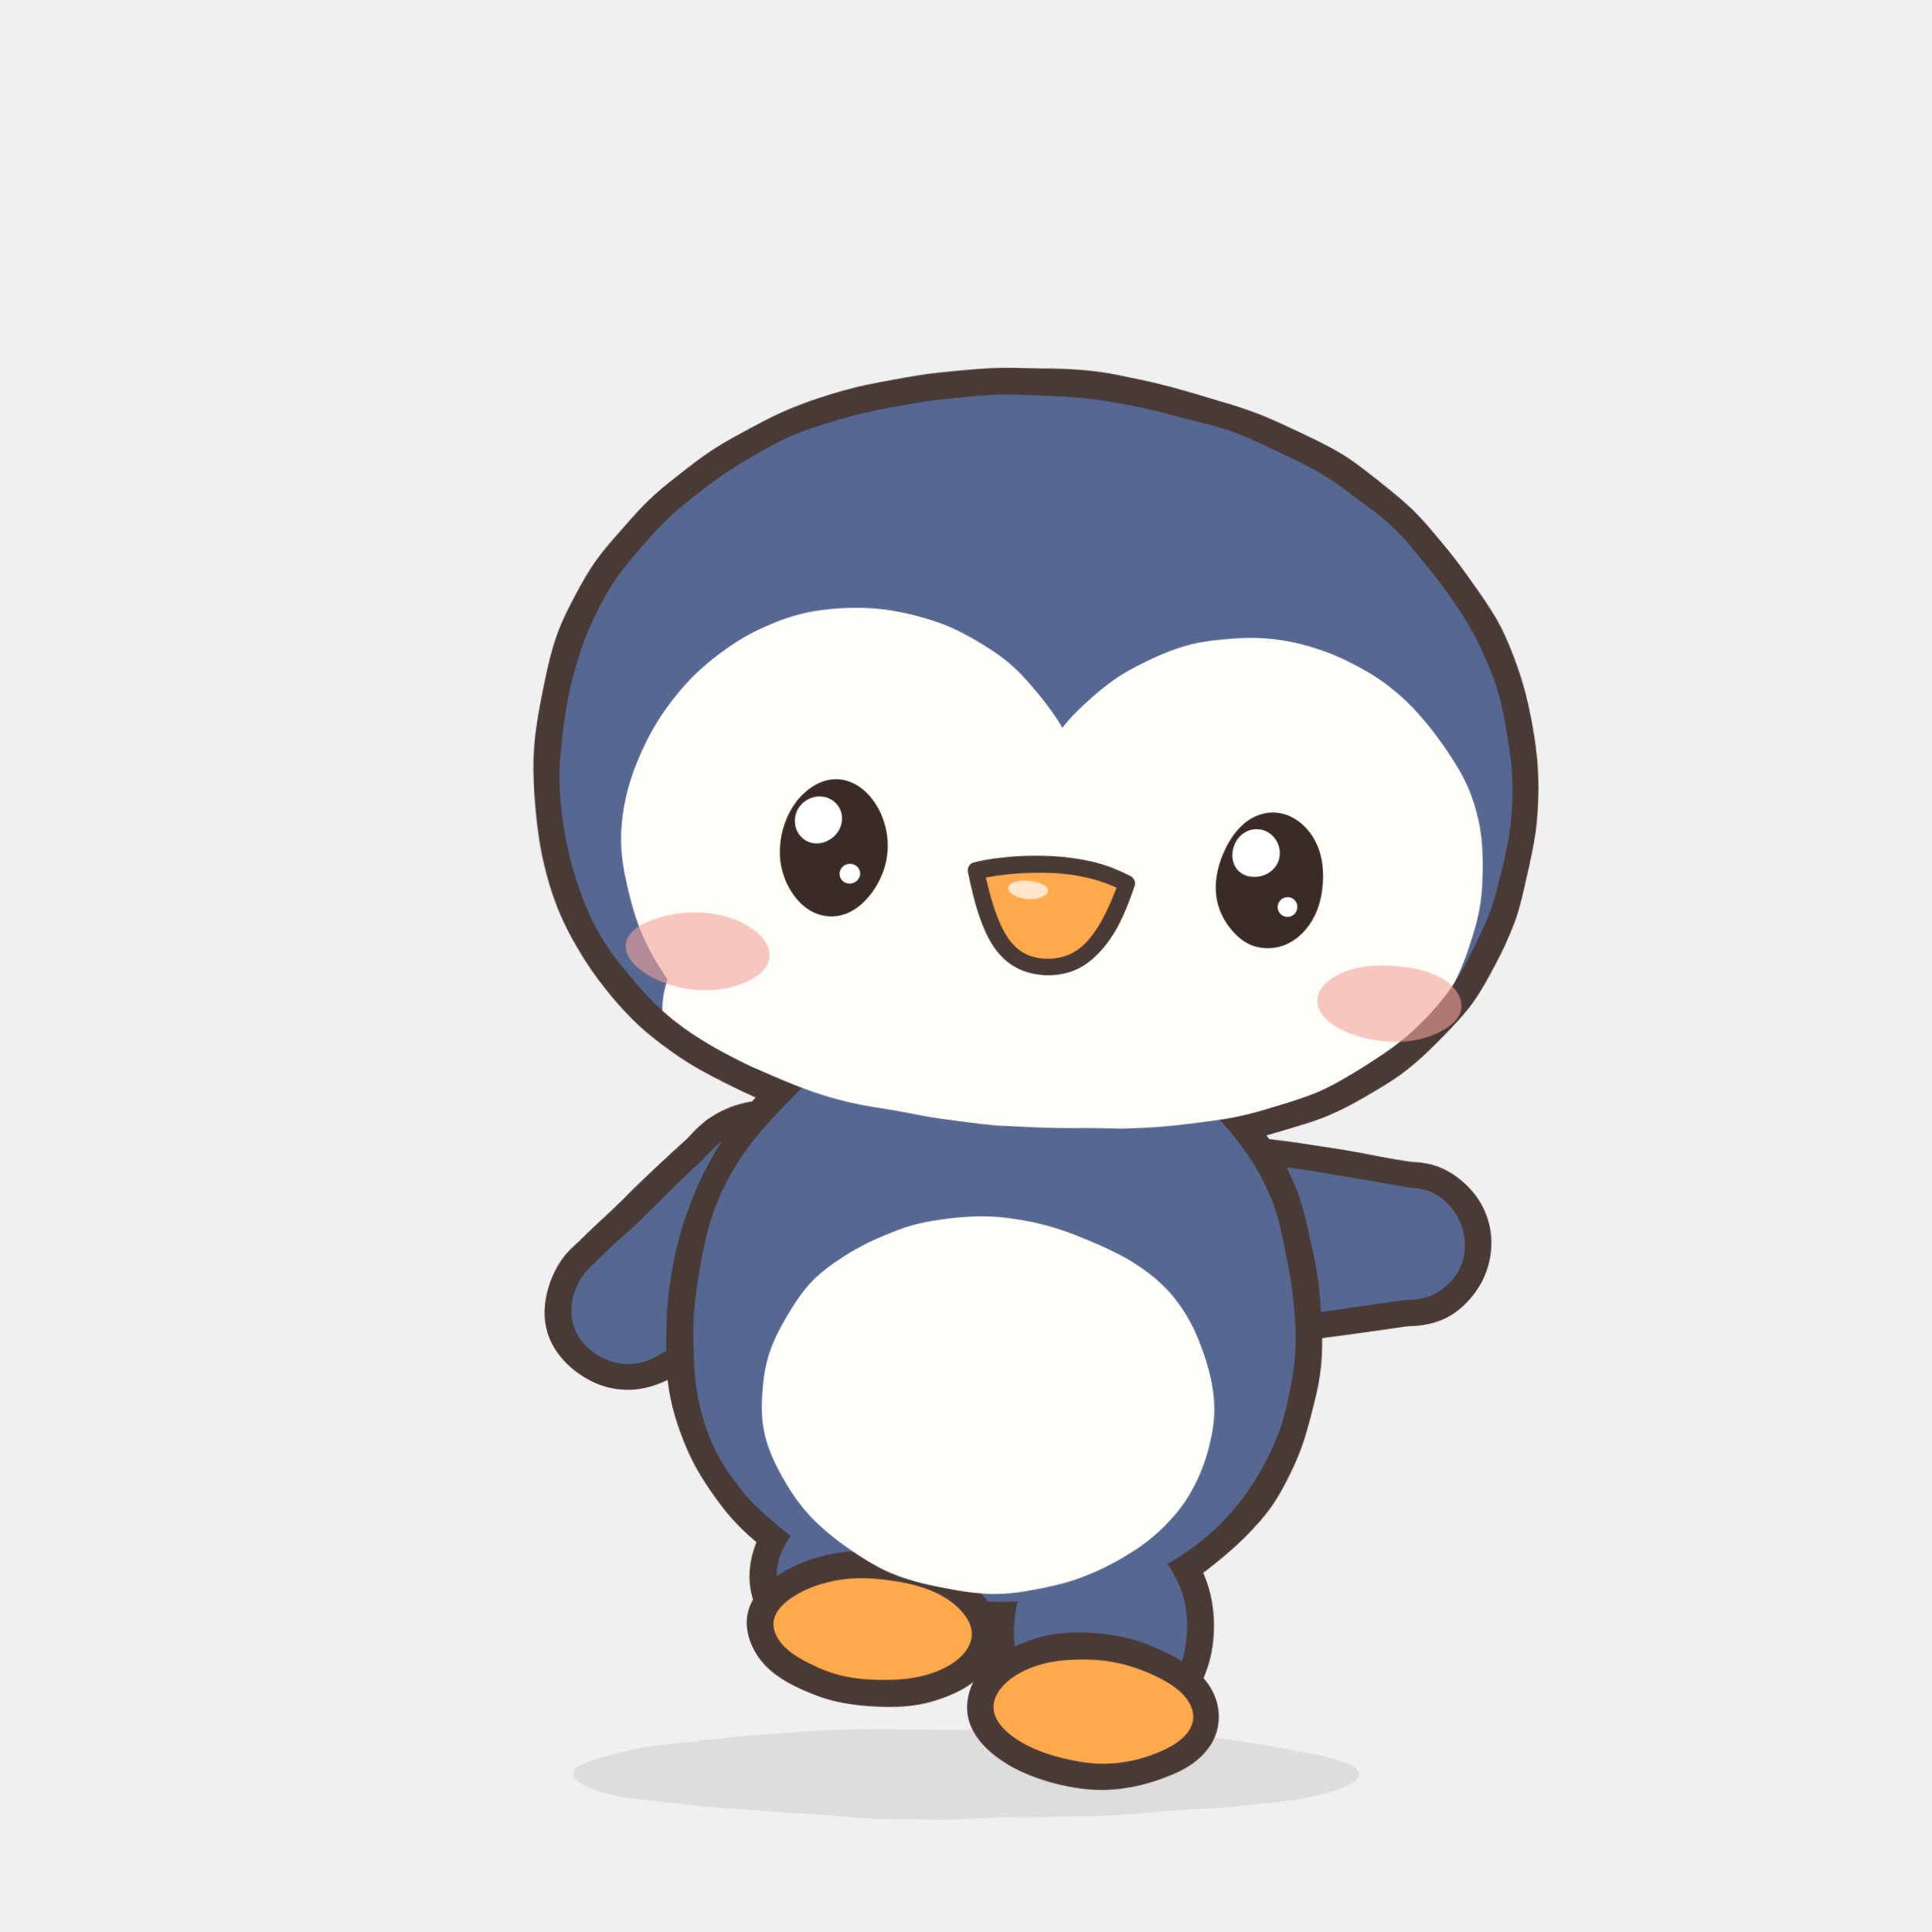
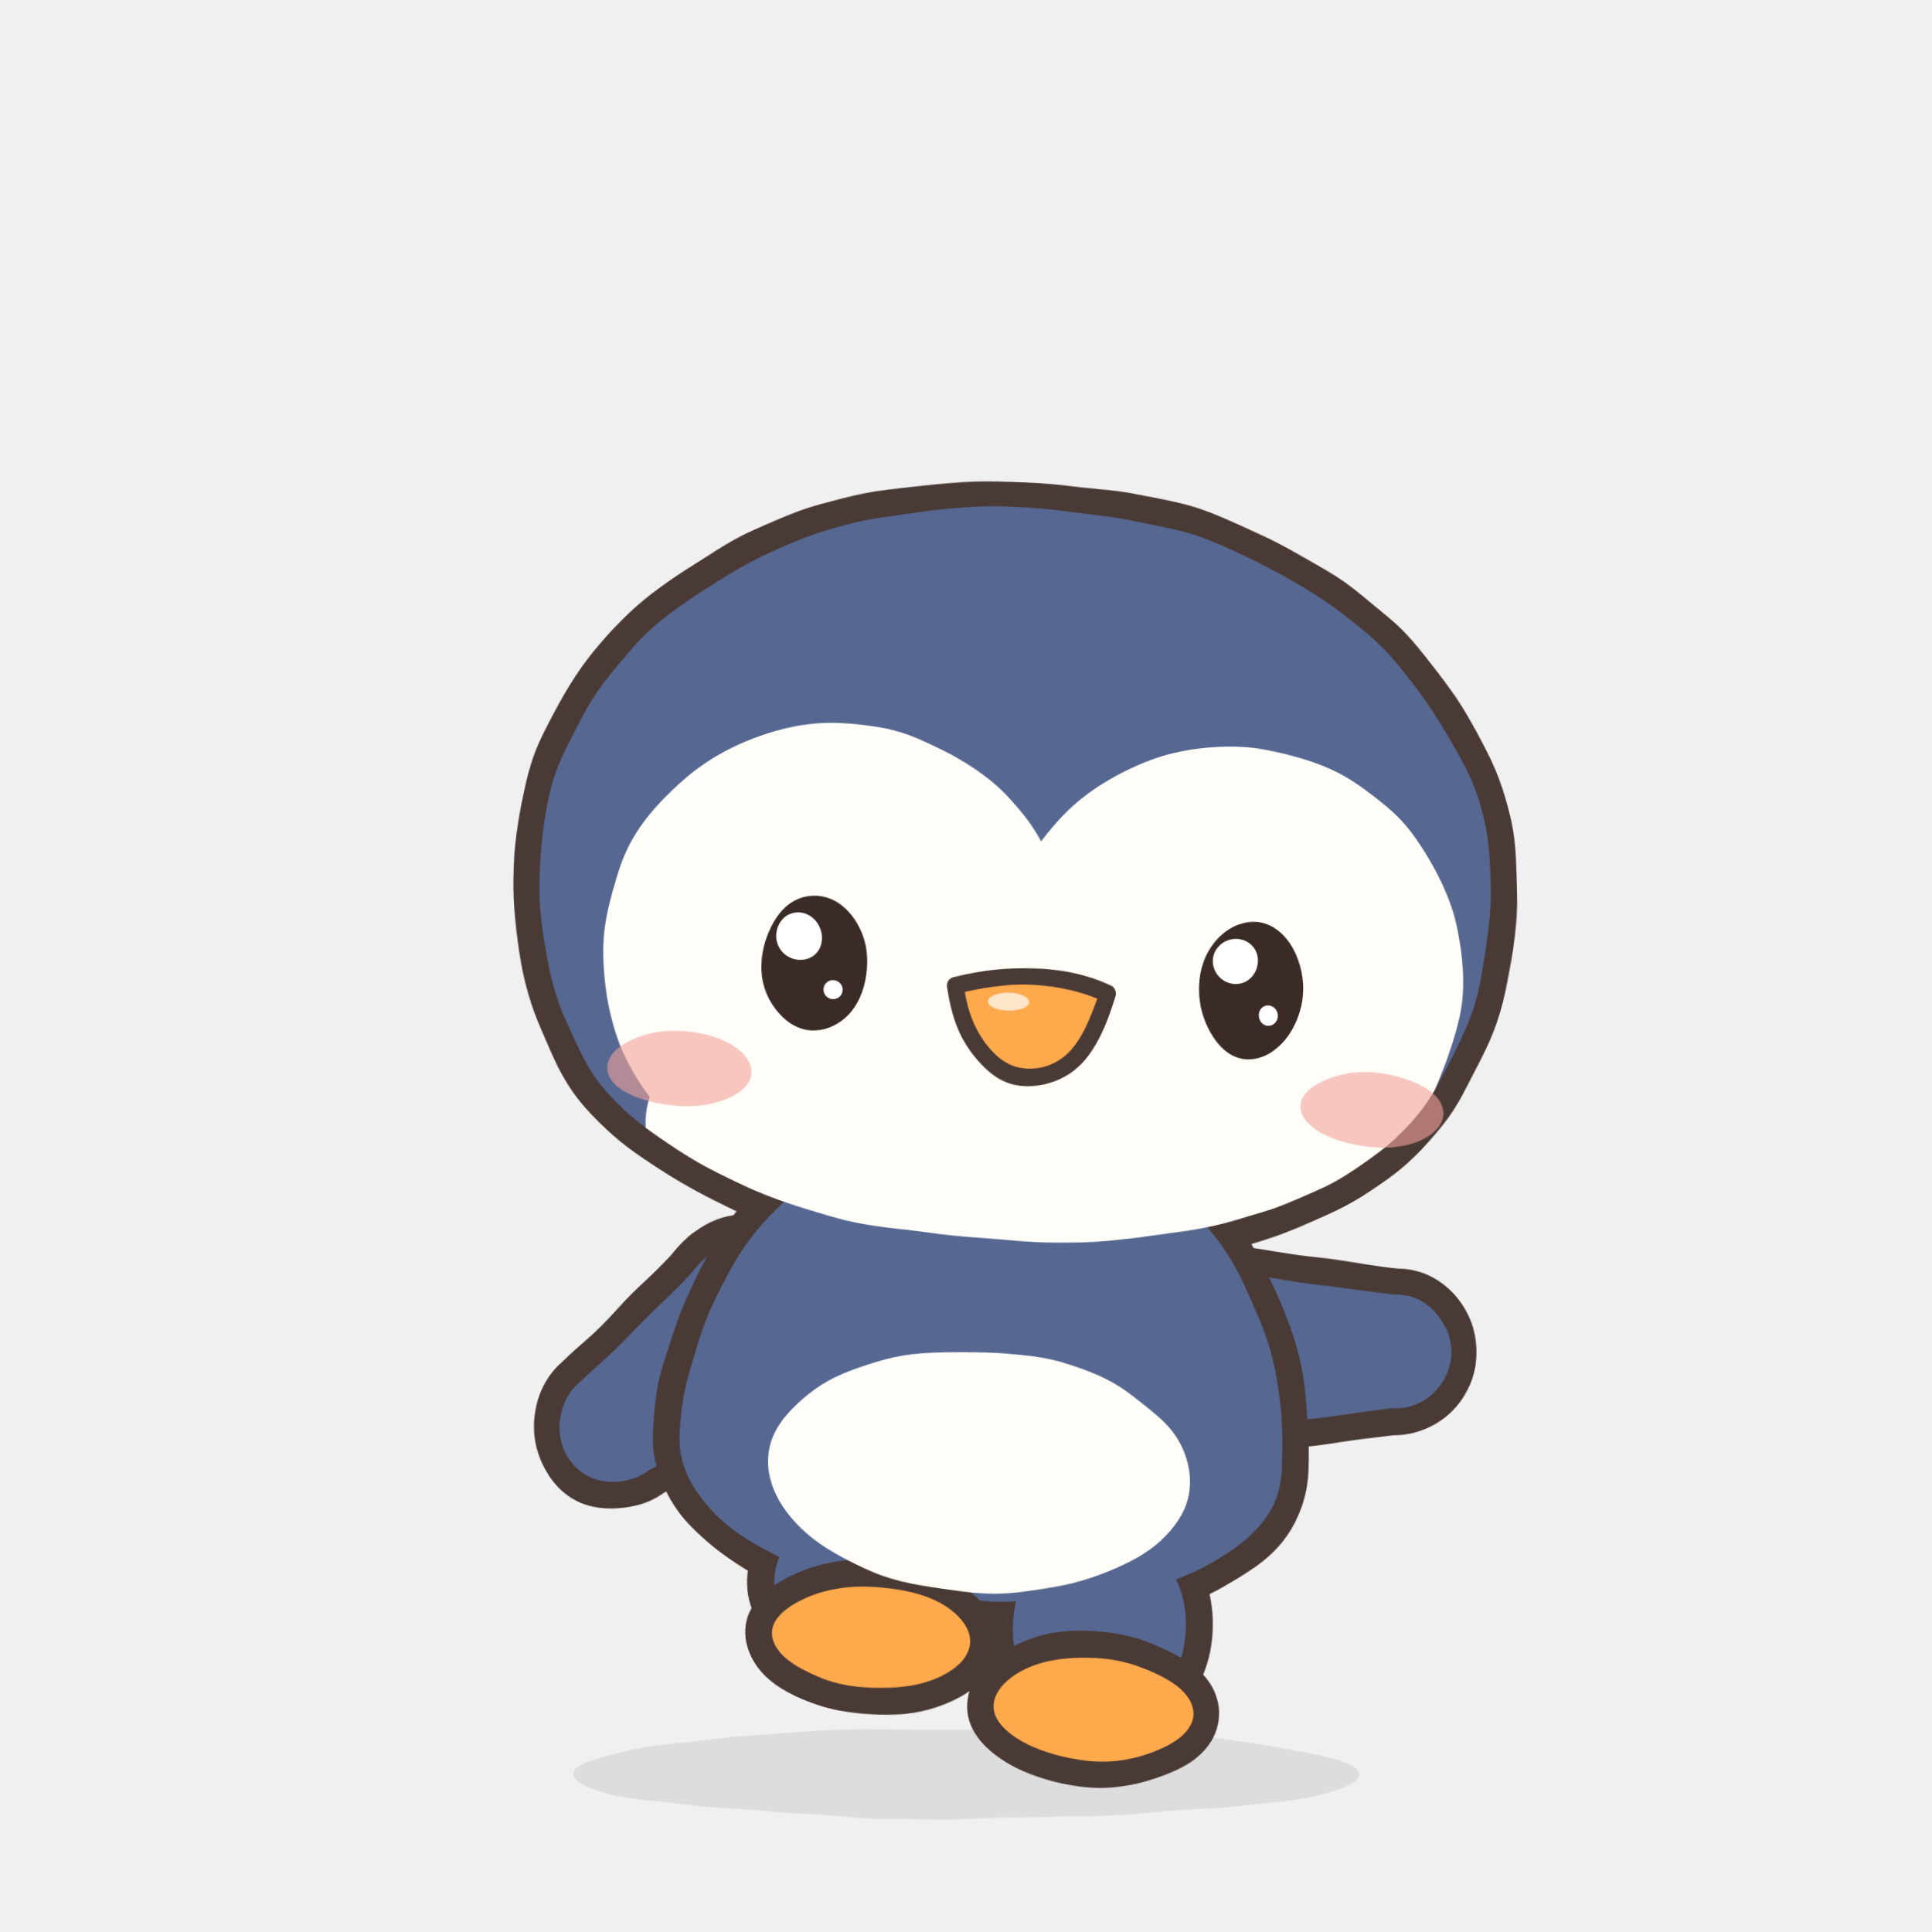
<svg xmlns="http://www.w3.org/2000/svg" width="512" height="512" viewBox="0 0 512 512">
  <defs>
    <filter id="hand" filterUnits="userSpaceOnUse" x="-20" y="-20" width="552" height="552">
      <feTurbulence type="fractalNoise" baseFrequency="0.03" numOctaves="2" seed="11" />
      <feDisplacementMap in="SourceGraphic" scale="2" xChannelSelector="R" yChannelSelector="G" />
    </filter>
  </defs>
  <g filter="url(#hand)" stroke-linecap="round" stroke-linejoin="round">
    <ellipse cx="256" cy="470" rx="104" ry="12" fill="#000" opacity="0.08" />
-     <g transform="rotate(4.33 256 451)">
+     <g transform="rotate(3.46 256 451)">
      <g>
-         <ellipse cx="194" cy="324.0" rx="21.28" ry="21.28" fill="#566892" stroke="#4a3a36" stroke-width="14" />
-         <ellipse cx="158.762" cy="353.568" rx="14.82" ry="14.82" fill="#566892" stroke="#4a3a36" stroke-width="14" />
-         <polygon points="207.7,340.3 168.3,364.9 149.2,342.2 180.3,307.7" fill="#566892" stroke="#4a3a36" stroke-width="14" />
-         <ellipse cx="194" cy="324.0" rx="21.28" ry="21.28" fill="#566892" />
-         <ellipse cx="158.762" cy="353.568" rx="14.82" ry="14.82" fill="#566892" />
-         <polygon points="207.7,340.3 168.3,364.9 149.2,342.2 180.3,307.7" fill="#566892" />
+         <ellipse cx="194" cy="354.0" rx="21.28" ry="21.28" fill="#566892" stroke="#4a3a36" stroke-width="14" />
+         <ellipse cx="158.762" cy="383.568" rx="14.82" ry="14.82" fill="#566892" stroke="#4a3a36" stroke-width="14" />
+         <polygon points="207.7,370.3 168.3,394.9 149.2,372.2 180.3,337.7" fill="#566892" stroke="#4a3a36" stroke-width="14" />
+         <ellipse cx="194" cy="354.0" rx="21.28" ry="21.28" fill="#566892" />
+         <ellipse cx="158.762" cy="383.568" rx="14.82" ry="14.82" fill="#566892" />
+         <polygon points="207.7,370.3 168.3,394.9 149.2,372.2 180.3,337.7" fill="#566892" />
      </g>
      <g>
-         <ellipse cx="318" cy="324.0" rx="21.28" ry="21.28" fill="#566892" stroke="#4a3a36" stroke-width="14" />
-         <ellipse cx="363.924" cy="321.351" rx="14.82" ry="14.82" fill="#566892" stroke="#4a3a36" stroke-width="14" />
-         <polygon points="316.8,302.8 363.1,306.6 364.8,336.1 319.2,345.2" fill="#566892" stroke="#4a3a36" stroke-width="14" />
-         <ellipse cx="318" cy="324.0" rx="21.28" ry="21.28" fill="#566892" />
-         <ellipse cx="363.924" cy="321.351" rx="14.82" ry="14.82" fill="#566892" />
-         <polygon points="316.8,302.8 363.1,306.6 364.8,336.1 319.2,345.2" fill="#566892" />
+         <ellipse cx="318" cy="354.0" rx="21.28" ry="21.28" fill="#566892" stroke="#4a3a36" stroke-width="14" />
+         <ellipse cx="363.924" cy="351.351" rx="14.82" ry="14.82" fill="#566892" stroke="#4a3a36" stroke-width="14" />
+         <polygon points="316.8,332.8 363.1,336.6 364.8,366.1 319.2,375.2" fill="#566892" stroke="#4a3a36" stroke-width="14" />
+         <ellipse cx="318" cy="354.0" rx="21.28" ry="21.28" fill="#566892" />
+         <ellipse cx="363.924" cy="351.351" rx="14.82" ry="14.82" fill="#566892" />
+         <polygon points="316.8,332.8 363.1,336.6 364.8,366.1 319.2,375.2" fill="#566892" />
      </g>
      <g>
-         <path d="M256,268.0 C300.8,268.0 336,305.84 336,354.0 C336,396.0 304.0,424.0 256,424.0 C208.0,424.0 176,396.0 176,354.0 C176,305.84 211.2,268.0 256,268.0 Z" fill="#566892" stroke="#4a3a36" stroke-width="14" />
-         <path d="M256,104.0 C327.82,104.0 382,147.0 382,204.0 C382,266.04 339.16,298.0 256,298.0 C172.84,298.0 130,266.04 130,204.0 C130,147.0 184.18,104.0 256,104.0 Z" fill="#566892" stroke="#4a3a36" stroke-width="14" />
-         <ellipse cx="226.0" cy="419.84" rx="23" ry="17.84" fill="#566892" stroke="#4a3a36" stroke-width="14" />
+         <path d="M256,298.0 C300.8,298.0 336,335.84 336,384.0 C336,408.0 304.0,424.0 256,424.0 C208.0,424.0 176,408.0 176,384.0 C176,335.84 211.2,298.0 256,298.0 Z" fill="#566892" stroke="#4a3a36" stroke-width="14" />
+         <path d="M256,134.0 C327.82,134.0 382,177.0 382,234.0 C382,296.04 339.16,328.0 256,328.0 C172.84,328.0 130,296.04 130,234.0 C130,177.0 184.18,134.0 256,134.0 Z" fill="#566892" stroke="#4a3a36" stroke-width="14" />
+         <ellipse cx="226.0" cy="420.706" rx="23" ry="18.706" fill="#566892" stroke="#4a3a36" stroke-width="14" />
        <ellipse cx="290.0" cy="428.5" rx="23" ry="26.5" fill="#566892" stroke="#4a3a36" stroke-width="14" />
-         <path d="M256,268.0 C300.8,268.0 336,305.84 336,354.0 C336,396.0 304.0,424.0 256,424.0 C208.0,424.0 176,396.0 176,354.0 C176,305.84 211.2,268.0 256,268.0 Z" fill="#566892" />
-         <path d="M256,104.0 C327.82,104.0 382,147.0 382,204.0 C382,266.04 339.16,298.0 256,298.0 C172.84,298.0 130,266.04 130,204.0 C130,147.0 184.18,104.0 256,104.0 Z" fill="#566892" />
-         <ellipse cx="226.0" cy="419.84" rx="23" ry="17.84" fill="#566892" />
+         <path d="M256,298.0 C300.8,298.0 336,335.84 336,384.0 C336,408.0 304.0,424.0 256,424.0 C208.0,424.0 176,408.0 176,384.0 C176,335.84 211.2,298.0 256,298.0 Z" fill="#566892" />
+         <path d="M256,134.0 C327.82,134.0 382,177.0 382,234.0 C382,296.04 339.16,328.0 256,328.0 C172.84,328.0 130,296.04 130,234.0 C130,177.0 184.18,134.0 256,134.0 Z" fill="#566892" />
+         <ellipse cx="226.0" cy="420.706" rx="23" ry="18.706" fill="#566892" />
        <ellipse cx="290.0" cy="428.5" rx="23" ry="26.5" fill="#566892" />
      </g>
-       <ellipse cx="230" cy="433.679" rx="30" ry="17" fill="#ffa94d" stroke="#4a3a36" stroke-width="7" />
+       <ellipse cx="230" cy="435.412" rx="30" ry="17" fill="#ffa94d" stroke="#4a3a36" stroke-width="7" />
      <ellipse cx="290" cy="451" rx="30" ry="17" fill="#ffa94d" stroke="#4a3a36" stroke-width="7" />
-       <ellipse cx="256" cy="372.0" rx="60" ry="50" fill="#fffdf8" />
-       <clipPath id="pc14">
-         <path d="M256,104.0 C327.82,104.0 382,147.0 382,204.0 C382,266.04 339.16,298.0 256,298.0 C172.84,298.0 130,266.04 130,204.0 C130,147.0 184.18,104.0 256,104.0 Z" />
+       <ellipse cx="256" cy="390.0" rx="56" ry="32" fill="#fffdf8" />
+       <clipPath id="pc17">
+         <path d="M256,134.0 C327.82,134.0 382,177.0 382,234.0 C382,296.04 339.16,328.0 256,328.0 C172.84,328.0 130,296.04 130,234.0 C130,177.0 184.18,134.0 256,134.0 Z" />
      </clipPath>
-       <g clip-path="url(#pc14)">
-         <ellipse cx="210" cy="226.0" rx="62" ry="62" fill="#fffdf8" />
-         <ellipse cx="314" cy="226.0" rx="62" ry="62" fill="#fffdf8" />
-         <ellipse cx="262" cy="272.0" rx="100" ry="52" fill="#fffdf8" />
+       <g clip-path="url(#pc17)">
+         <ellipse cx="210" cy="256.0" rx="62" ry="62" fill="#fffdf8" />
+         <ellipse cx="314" cy="256.0" rx="62" ry="62" fill="#fffdf8" />
+         <ellipse cx="262" cy="302.0" rx="100" ry="52" fill="#fffdf8" />
      </g>
-       <ellipse cx="204" cy="228.0" rx="14.0" ry="18.0" fill="#3a2b27" />
-       <circle cx="199.5" cy="221.0" r="6.2" fill="#fff" />
-       <circle cx="209.0" cy="234.5" r="2.6" fill="#fff" />
-       <ellipse cx="320" cy="228.0" rx="14.0" ry="18.0" fill="#3a2b27" />
-       <circle cx="315.5" cy="221.0" r="6.2" fill="#fff" />
-       <circle cx="325.0" cy="234.5" r="2.6" fill="#fff" />
-       <ellipse cx="170" cy="258.0" rx="19" ry="10" fill="#f2a199" opacity="0.6" />
-       <ellipse cx="354" cy="258.0" rx="19" ry="10" fill="#f2a199" opacity="0.6" />
-       <path d="M241.9,231.6 Q262,224.5 282.1,231.6 Q276.2,255.2 262,255.2 Q247.8,255.2 241.9,231.6 Z" fill="#ffa94d" stroke="#4a3a36" stroke-width="4.5" stroke-linejoin="round" />
-       <ellipse cx="256.1" cy="235.1" rx="5.3" ry="2.4" fill="#fff" opacity=".7" />
+       <ellipse cx="204" cy="258.0" rx="14.0" ry="18.0" fill="#3a2b27" />
+       <circle cx="199.5" cy="251.0" r="6.2" fill="#fff" />
+       <circle cx="209.0" cy="264.5" r="2.6" fill="#fff" />
+       <ellipse cx="320" cy="258.0" rx="14.0" ry="18.0" fill="#3a2b27" />
+       <circle cx="315.5" cy="251.0" r="6.2" fill="#fff" />
+       <circle cx="325.0" cy="264.5" r="2.6" fill="#fff" />
+       <ellipse cx="170" cy="288.0" rx="19" ry="10" fill="#f2a199" opacity="0.6" />
+       <ellipse cx="354" cy="288.0" rx="19" ry="10" fill="#f2a199" opacity="0.6" />
+       <path d="M241.9,261.6 Q262,254.5 282.1,261.6 Q276.2,285.2 262,285.2 Q247.8,285.2 241.9,261.6 Z" fill="#ffa94d" stroke="#4a3a36" stroke-width="4.5" stroke-linejoin="round" />
+       <ellipse cx="256.1" cy="265.1" rx="5.3" ry="2.4" fill="#fff" opacity=".7" />
    </g>
  </g>
</svg>
